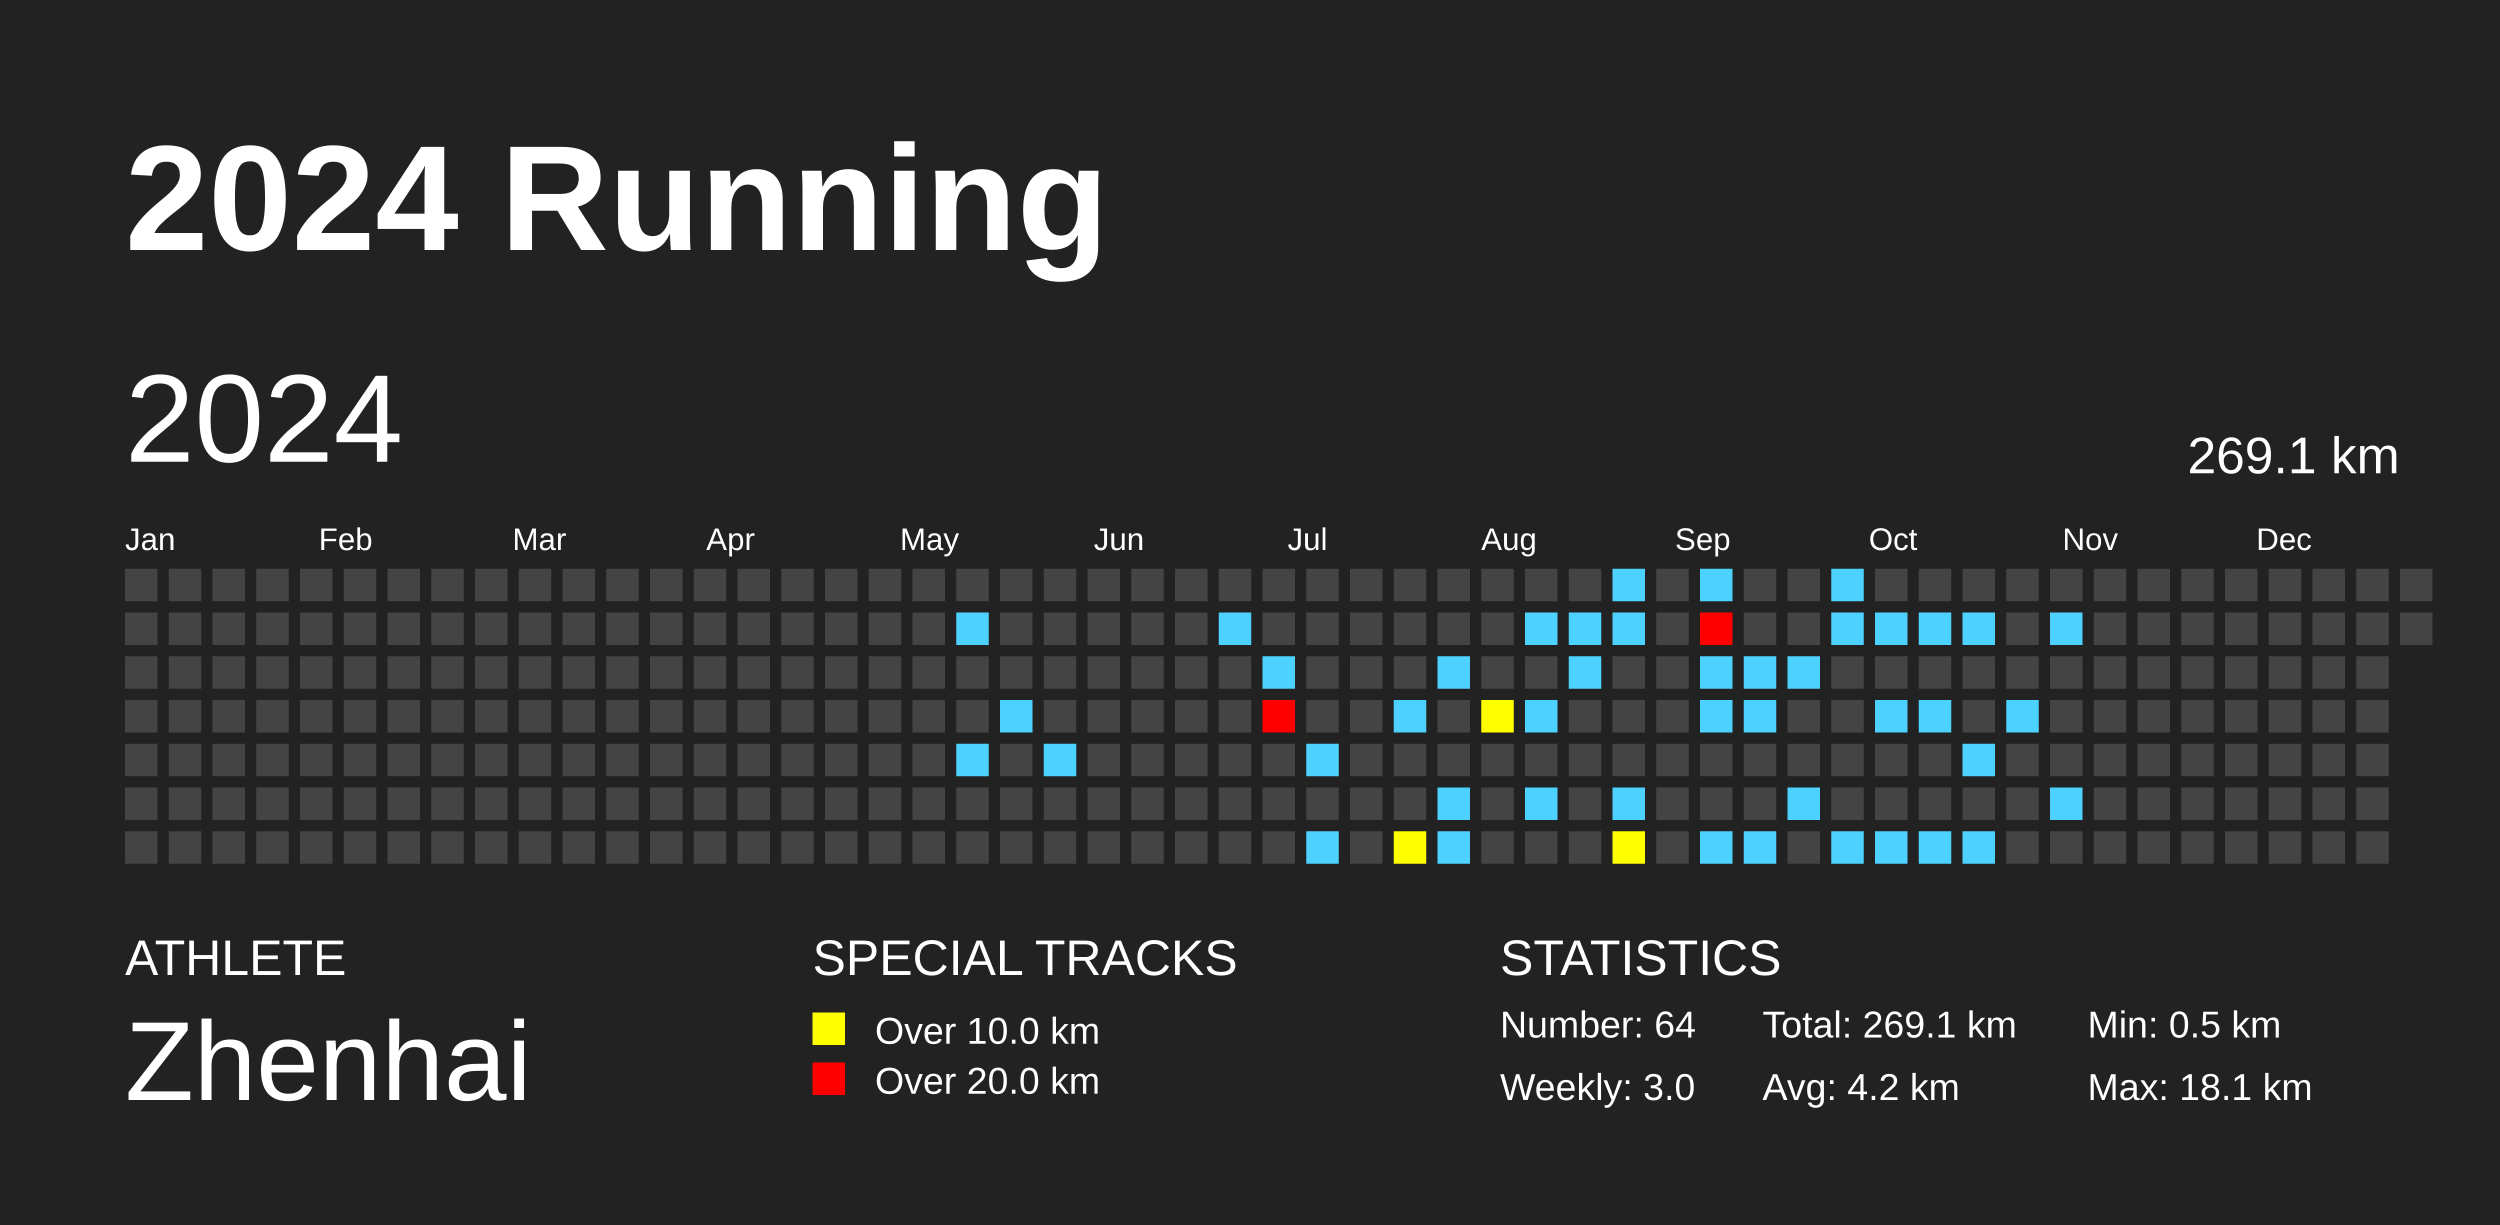
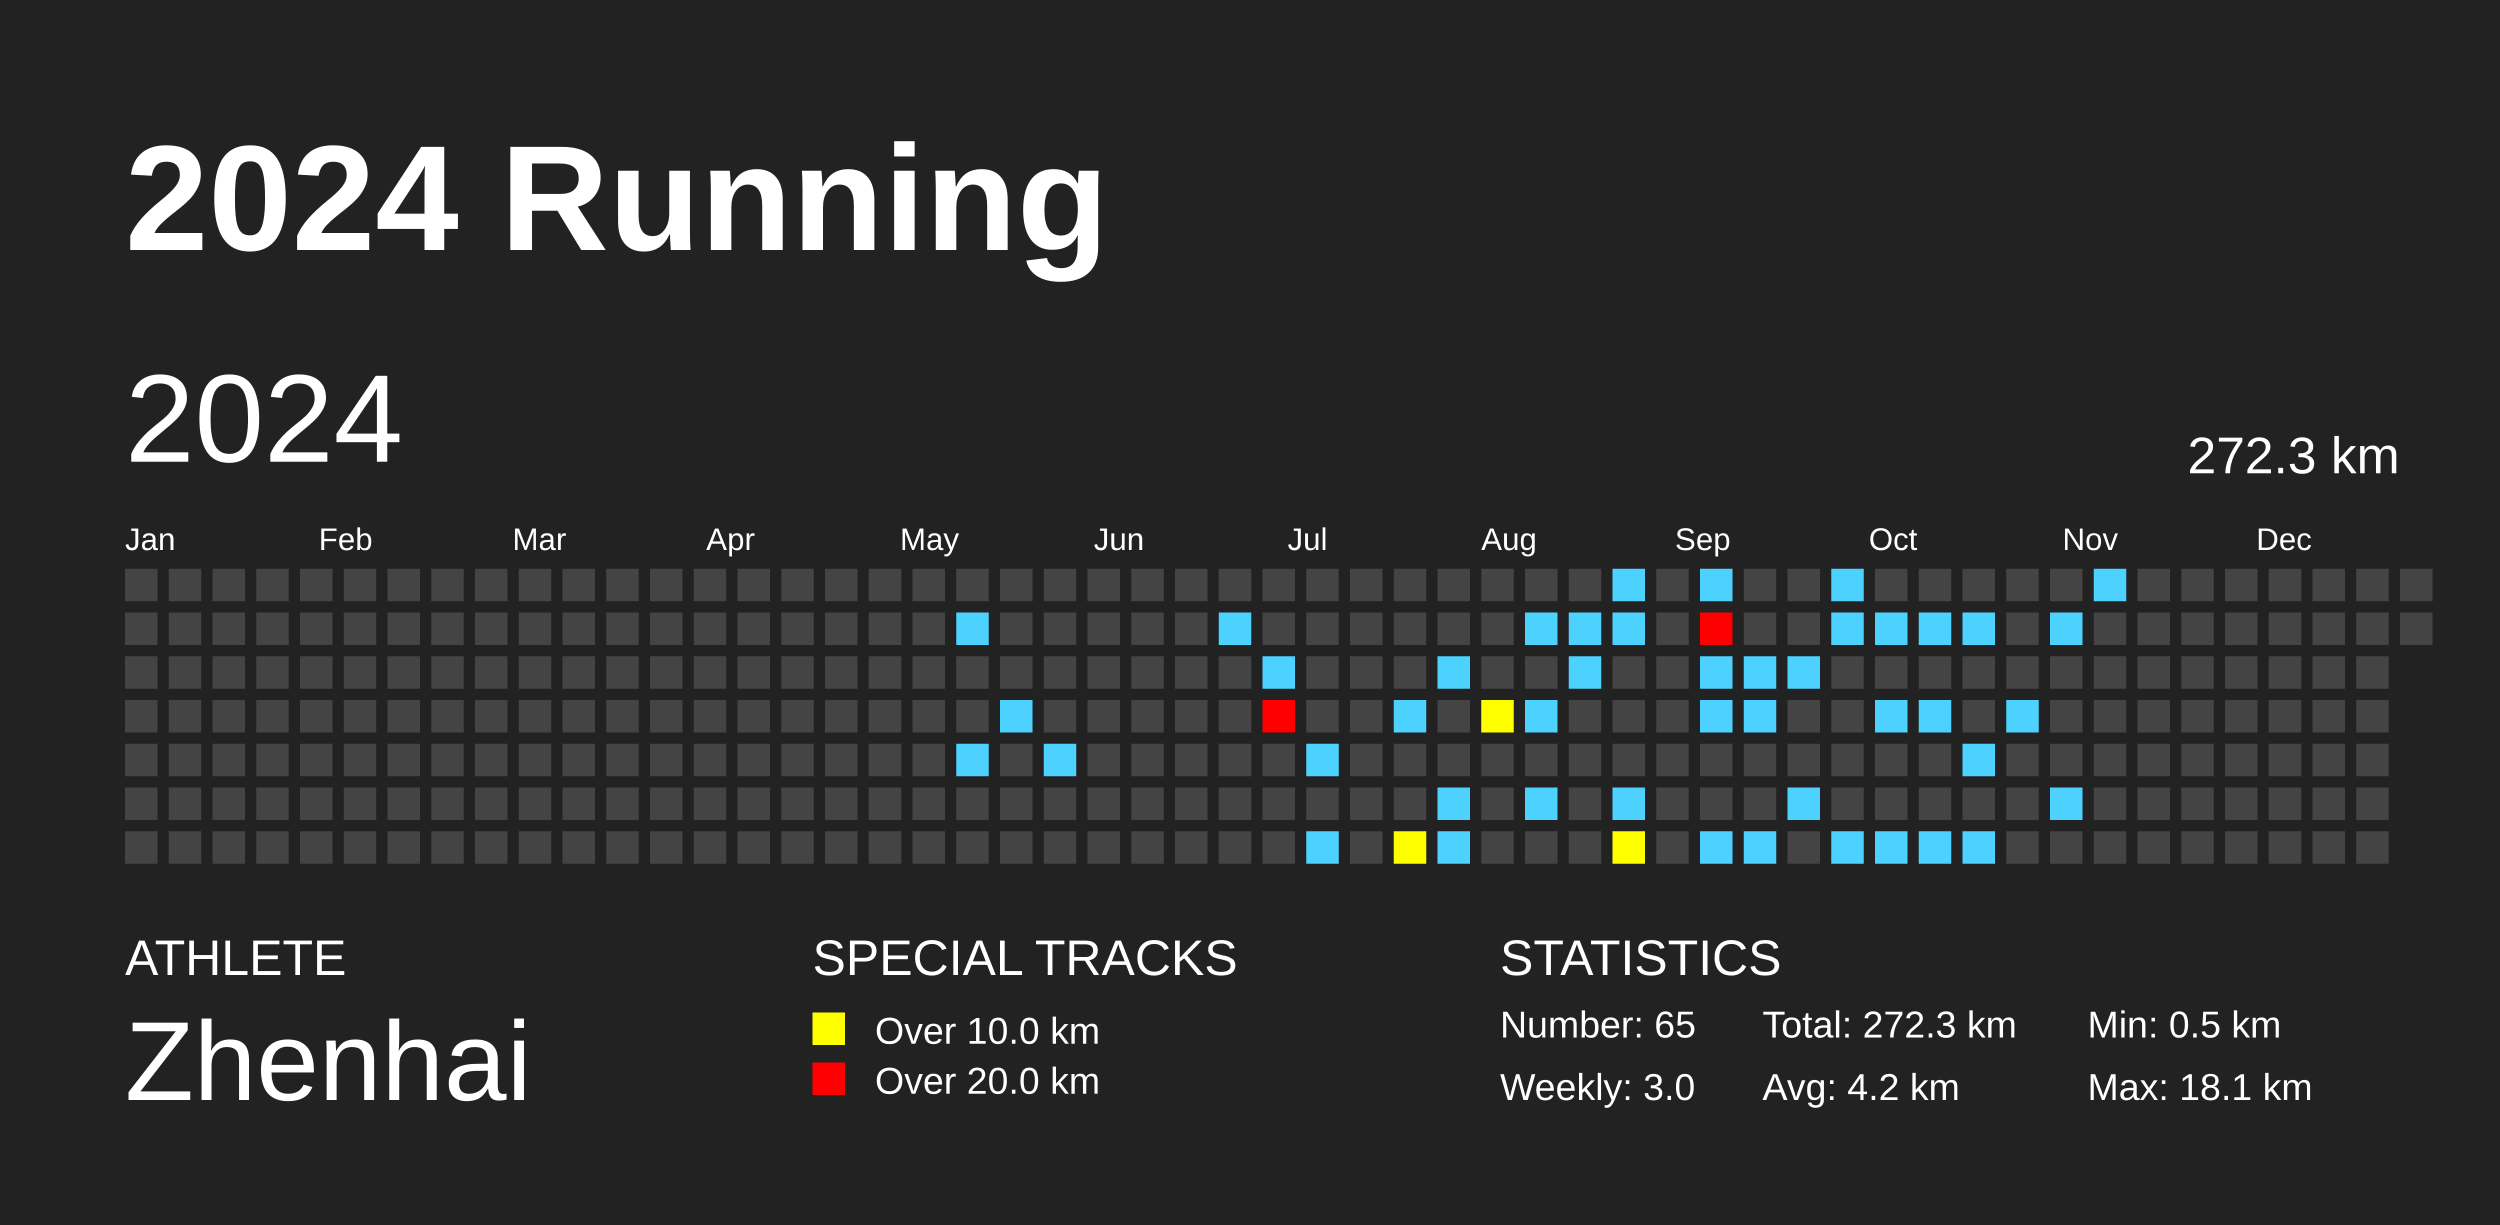
<svg xmlns="http://www.w3.org/2000/svg" baseProfile="full" height="98mm" version="1.1" viewBox="0,0,200,98" width="200mm">
  <defs />
  <rect fill="#222222" height="98" width="200" x="0" y="0" />
  <text fill="#FFFFFF" style="font-size:12px; font-family:Arial; font-weight:bold;" x="10" y="20">2024 Running</text>
  <text fill="#FFFFFF" style="font-size:4px; font-family:Arial" x="10" y="78">ATHLETE</text>
  <text fill="#FFFFFF" style="font-size:9px; font-family:Arial" x="10" y="88">Zhenhai</text>
  <text fill="#FFFFFF" style="font-size:4px; font-family:Arial" x="65" y="78">SPECIAL TRACKS</text>
  <rect fill="yellow" height="2.6" width="2.6" x="65" y="81" />
  <text fill="#FFFFFF" style="font-size:3px; font-family:Arial" x="70" y="83.5">Over 10.0 km</text>
  <rect fill="red" height="2.6" width="2.6" x="65" y="85" />
  <text fill="#FFFFFF" style="font-size:3px; font-family:Arial" x="70" y="87.5">Over 20.0 km</text>
  <text fill="#FFFFFF" style="font-size:4px; font-family:Arial" x="120" y="78">STATISTICS</text>
-   <text fill="#FFFFFF" style="font-size:3px; font-family:Arial" x="120" y="83">Number: 64</text>
+   <text fill="#FFFFFF" style="font-size:3px; font-family:Arial" x="120" y="83">Number: 65</text>
  <text fill="#FFFFFF" style="font-size:3px; font-family:Arial" x="120" y="88">Weekly: 3.0</text>
-   <text fill="#FFFFFF" style="font-size:3px; font-family:Arial" x="141" y="83">Total: 269.1 km</text>
+   <text fill="#FFFFFF" style="font-size:3px; font-family:Arial" x="141" y="83">Total: 272.3 km</text>
  <text fill="#FFFFFF" style="font-size:3px; font-family:Arial" x="141" y="88">Avg: 4.2 km</text>
  <text fill="#FFFFFF" style="font-size:3px; font-family:Arial" x="167" y="83">Min: 0.5 km</text>
  <text fill="#FFFFFF" style="font-size:3px; font-family:Arial" x="167" y="88">Max: 18.1 km</text>
  <text dominant-baseline="hanging" fill="#FFFFFF" style="font-size:10.0px; font-family:Arial;" x="10" y="30">2024</text>
-   <text dominant-baseline="hanging" fill="#FFFFFF" style="font-size:4.125px; font-family:Arial;" x="175" y="35">269.1 km</text>
+   <text dominant-baseline="hanging" fill="#FFFFFF" style="font-size:4.125px; font-family:Arial;" x="175" y="35">272.3 km</text>
  <text fill="#FFFFFF" style="font-size:2.5px; font-family:Arial" x="10.0" y="44">Jan</text>
  <text fill="#FFFFFF" style="font-size:2.5px; font-family:Arial" x="25.5" y="44">Feb</text>
  <text fill="#FFFFFF" style="font-size:2.5px; font-family:Arial" x="41.0" y="44">Mar</text>
  <text fill="#FFFFFF" style="font-size:2.5px; font-family:Arial" x="56.5" y="44">Apr</text>
  <text fill="#FFFFFF" style="font-size:2.5px; font-family:Arial" x="72.0" y="44">May</text>
  <text fill="#FFFFFF" style="font-size:2.5px; font-family:Arial" x="87.5" y="44">Jun</text>
  <text fill="#FFFFFF" style="font-size:2.5px; font-family:Arial" x="103.0" y="44">Jul</text>
  <text fill="#FFFFFF" style="font-size:2.5px; font-family:Arial" x="118.5" y="44">Aug</text>
  <text fill="#FFFFFF" style="font-size:2.5px; font-family:Arial" x="134.0" y="44">Sep</text>
  <text fill="#FFFFFF" style="font-size:2.5px; font-family:Arial" x="149.5" y="44">Oct</text>
  <text fill="#FFFFFF" style="font-size:2.5px; font-family:Arial" x="165.0" y="44">Nov</text>
  <text fill="#FFFFFF" style="font-size:2.5px; font-family:Arial" x="180.5" y="44">Dec</text>
  <rect fill="#444444" height="2.6" width="2.6" x="10.0" y="45.5" />
  <rect fill="#444444" height="2.6" width="2.6" x="10.0" y="49.0" />
  <rect fill="#444444" height="2.6" width="2.6" x="10.0" y="52.5" />
  <rect fill="#444444" height="2.6" width="2.6" x="10.0" y="56.0" />
  <rect fill="#444444" height="2.6" width="2.6" x="10.0" y="59.5" />
  <rect fill="#444444" height="2.6" width="2.6" x="10.0" y="63.0" />
  <rect fill="#444444" height="2.6" width="2.6" x="10.0" y="66.5" />
  <rect fill="#444444" height="2.6" width="2.6" x="13.5" y="45.5" />
  <rect fill="#444444" height="2.6" width="2.6" x="13.5" y="49.0" />
  <rect fill="#444444" height="2.6" width="2.6" x="13.5" y="52.5" />
  <rect fill="#444444" height="2.6" width="2.6" x="13.5" y="56.0" />
  <rect fill="#444444" height="2.6" width="2.6" x="13.5" y="59.5" />
  <rect fill="#444444" height="2.6" width="2.6" x="13.5" y="63.0" />
  <rect fill="#444444" height="2.6" width="2.6" x="13.5" y="66.5" />
  <rect fill="#444444" height="2.6" width="2.6" x="17.0" y="45.5" />
  <rect fill="#444444" height="2.6" width="2.6" x="17.0" y="49.0" />
  <rect fill="#444444" height="2.6" width="2.6" x="17.0" y="52.5" />
  <rect fill="#444444" height="2.6" width="2.6" x="17.0" y="56.0" />
  <rect fill="#444444" height="2.6" width="2.6" x="17.0" y="59.5" />
  <rect fill="#444444" height="2.6" width="2.6" x="17.0" y="63.0" />
  <rect fill="#444444" height="2.6" width="2.6" x="17.0" y="66.5" />
  <rect fill="#444444" height="2.6" width="2.6" x="20.5" y="45.5" />
  <rect fill="#444444" height="2.6" width="2.6" x="20.5" y="49.0" />
  <rect fill="#444444" height="2.6" width="2.6" x="20.5" y="52.5" />
  <rect fill="#444444" height="2.6" width="2.6" x="20.5" y="56.0" />
  <rect fill="#444444" height="2.6" width="2.6" x="20.5" y="59.5" />
  <rect fill="#444444" height="2.6" width="2.6" x="20.5" y="63.0" />
  <rect fill="#444444" height="2.6" width="2.6" x="20.5" y="66.5" />
  <rect fill="#444444" height="2.6" width="2.6" x="24.0" y="45.5" />
  <rect fill="#444444" height="2.6" width="2.6" x="24.0" y="49.0" />
  <rect fill="#444444" height="2.6" width="2.6" x="24.0" y="52.5" />
  <rect fill="#444444" height="2.6" width="2.6" x="24.0" y="56.0" />
  <rect fill="#444444" height="2.6" width="2.6" x="24.0" y="59.5" />
  <rect fill="#444444" height="2.6" width="2.6" x="24.0" y="63.0" />
  <rect fill="#444444" height="2.6" width="2.6" x="24.0" y="66.5" />
  <rect fill="#444444" height="2.6" width="2.6" x="27.5" y="45.5" />
  <rect fill="#444444" height="2.6" width="2.6" x="27.5" y="49.0" />
  <rect fill="#444444" height="2.6" width="2.6" x="27.5" y="52.5" />
  <rect fill="#444444" height="2.6" width="2.6" x="27.5" y="56.0" />
  <rect fill="#444444" height="2.6" width="2.6" x="27.5" y="59.5" />
  <rect fill="#444444" height="2.6" width="2.6" x="27.5" y="63.0" />
  <rect fill="#444444" height="2.6" width="2.6" x="27.5" y="66.5" />
  <rect fill="#444444" height="2.6" width="2.6" x="31.0" y="45.5" />
  <rect fill="#444444" height="2.6" width="2.6" x="31.0" y="49.0" />
  <rect fill="#444444" height="2.6" width="2.6" x="31.0" y="52.5" />
  <rect fill="#444444" height="2.6" width="2.6" x="31.0" y="56.0" />
  <rect fill="#444444" height="2.6" width="2.6" x="31.0" y="59.5" />
  <rect fill="#444444" height="2.6" width="2.6" x="31.0" y="63.0" />
  <rect fill="#444444" height="2.6" width="2.6" x="31.0" y="66.5" />
  <rect fill="#444444" height="2.6" width="2.6" x="34.5" y="45.5" />
  <rect fill="#444444" height="2.6" width="2.6" x="34.5" y="49.0" />
  <rect fill="#444444" height="2.6" width="2.6" x="34.5" y="52.5" />
  <rect fill="#444444" height="2.6" width="2.6" x="34.5" y="56.0" />
  <rect fill="#444444" height="2.6" width="2.6" x="34.5" y="59.5" />
  <rect fill="#444444" height="2.6" width="2.6" x="34.5" y="63.0" />
  <rect fill="#444444" height="2.6" width="2.6" x="34.5" y="66.5" />
  <rect fill="#444444" height="2.6" width="2.6" x="38.0" y="45.5" />
  <rect fill="#444444" height="2.6" width="2.6" x="38.0" y="49.0" />
  <rect fill="#444444" height="2.6" width="2.6" x="38.0" y="52.5" />
  <rect fill="#444444" height="2.6" width="2.6" x="38.0" y="56.0" />
  <rect fill="#444444" height="2.6" width="2.6" x="38.0" y="59.5" />
  <rect fill="#444444" height="2.6" width="2.6" x="38.0" y="63.0" />
  <rect fill="#444444" height="2.6" width="2.6" x="38.0" y="66.5" />
  <rect fill="#444444" height="2.6" width="2.6" x="41.5" y="45.5" />
  <rect fill="#444444" height="2.6" width="2.6" x="41.5" y="49.0" />
  <rect fill="#444444" height="2.6" width="2.6" x="41.5" y="52.5" />
  <rect fill="#444444" height="2.6" width="2.6" x="41.5" y="56.0" />
  <rect fill="#444444" height="2.6" width="2.6" x="41.5" y="59.5" />
  <rect fill="#444444" height="2.6" width="2.6" x="41.5" y="63.0" />
  <rect fill="#444444" height="2.6" width="2.6" x="41.5" y="66.5" />
  <rect fill="#444444" height="2.6" width="2.6" x="45.0" y="45.5" />
  <rect fill="#444444" height="2.6" width="2.6" x="45.0" y="49.0" />
  <rect fill="#444444" height="2.6" width="2.6" x="45.0" y="52.5" />
  <rect fill="#444444" height="2.6" width="2.6" x="45.0" y="56.0" />
  <rect fill="#444444" height="2.6" width="2.6" x="45.0" y="59.5" />
  <rect fill="#444444" height="2.6" width="2.6" x="45.0" y="63.0" />
  <rect fill="#444444" height="2.6" width="2.6" x="45.0" y="66.5" />
  <rect fill="#444444" height="2.6" width="2.6" x="48.5" y="45.5" />
  <rect fill="#444444" height="2.6" width="2.6" x="48.5" y="49.0" />
  <rect fill="#444444" height="2.6" width="2.6" x="48.5" y="52.5" />
  <rect fill="#444444" height="2.6" width="2.6" x="48.5" y="56.0" />
  <rect fill="#444444" height="2.6" width="2.6" x="48.5" y="59.5" />
  <rect fill="#444444" height="2.6" width="2.6" x="48.5" y="63.0" />
  <rect fill="#444444" height="2.6" width="2.6" x="48.5" y="66.5" />
  <rect fill="#444444" height="2.6" width="2.6" x="52.0" y="45.5" />
  <rect fill="#444444" height="2.6" width="2.6" x="52.0" y="49.0" />
  <rect fill="#444444" height="2.6" width="2.6" x="52.0" y="52.5" />
  <rect fill="#444444" height="2.6" width="2.6" x="52.0" y="56.0" />
  <rect fill="#444444" height="2.6" width="2.6" x="52.0" y="59.5" />
  <rect fill="#444444" height="2.6" width="2.6" x="52.0" y="63.0" />
  <rect fill="#444444" height="2.6" width="2.6" x="52.0" y="66.5" />
  <rect fill="#444444" height="2.6" width="2.6" x="55.5" y="45.5" />
  <rect fill="#444444" height="2.6" width="2.6" x="55.5" y="49.0" />
  <rect fill="#444444" height="2.6" width="2.6" x="55.5" y="52.5" />
  <rect fill="#444444" height="2.6" width="2.6" x="55.5" y="56.0" />
  <rect fill="#444444" height="2.6" width="2.6" x="55.5" y="59.5" />
  <rect fill="#444444" height="2.6" width="2.6" x="55.5" y="63.0" />
  <rect fill="#444444" height="2.6" width="2.6" x="55.5" y="66.5" />
  <rect fill="#444444" height="2.6" width="2.6" x="59.0" y="45.5" />
  <rect fill="#444444" height="2.6" width="2.6" x="59.0" y="49.0" />
  <rect fill="#444444" height="2.6" width="2.6" x="59.0" y="52.5" />
  <rect fill="#444444" height="2.6" width="2.6" x="59.0" y="56.0" />
  <rect fill="#444444" height="2.6" width="2.6" x="59.0" y="59.5" />
  <rect fill="#444444" height="2.6" width="2.6" x="59.0" y="63.0" />
  <rect fill="#444444" height="2.6" width="2.6" x="59.0" y="66.5" />
  <rect fill="#444444" height="2.6" width="2.6" x="62.5" y="45.5" />
  <rect fill="#444444" height="2.6" width="2.6" x="62.5" y="49.0" />
  <rect fill="#444444" height="2.6" width="2.6" x="62.5" y="52.5" />
  <rect fill="#444444" height="2.6" width="2.6" x="62.5" y="56.0" />
  <rect fill="#444444" height="2.6" width="2.6" x="62.5" y="59.5" />
  <rect fill="#444444" height="2.6" width="2.6" x="62.5" y="63.0" />
  <rect fill="#444444" height="2.6" width="2.6" x="62.5" y="66.5" />
  <rect fill="#444444" height="2.6" width="2.6" x="66.0" y="45.5" />
  <rect fill="#444444" height="2.6" width="2.6" x="66.0" y="49.0" />
  <rect fill="#444444" height="2.6" width="2.6" x="66.0" y="52.5" />
  <rect fill="#444444" height="2.6" width="2.6" x="66.0" y="56.0" />
  <rect fill="#444444" height="2.6" width="2.6" x="66.0" y="59.5" />
  <rect fill="#444444" height="2.6" width="2.6" x="66.0" y="63.0" />
  <rect fill="#444444" height="2.6" width="2.6" x="66.0" y="66.5" />
  <rect fill="#444444" height="2.6" width="2.6" x="69.5" y="45.5" />
  <rect fill="#444444" height="2.6" width="2.6" x="69.5" y="49.0" />
  <rect fill="#444444" height="2.6" width="2.6" x="69.5" y="52.5" />
  <rect fill="#444444" height="2.6" width="2.6" x="69.5" y="56.0" />
  <rect fill="#444444" height="2.6" width="2.6" x="69.5" y="59.5" />
  <rect fill="#444444" height="2.6" width="2.6" x="69.5" y="63.0" />
  <rect fill="#444444" height="2.6" width="2.6" x="69.5" y="66.5" />
  <rect fill="#444444" height="2.6" width="2.6" x="73.0" y="45.5" />
  <rect fill="#444444" height="2.6" width="2.6" x="73.0" y="49.0" />
  <rect fill="#444444" height="2.6" width="2.6" x="73.0" y="52.5" />
  <rect fill="#444444" height="2.6" width="2.6" x="73.0" y="56.0" />
  <rect fill="#444444" height="2.6" width="2.6" x="73.0" y="59.5" />
  <rect fill="#444444" height="2.6" width="2.6" x="73.0" y="63.0" />
  <rect fill="#444444" height="2.6" width="2.6" x="73.0" y="66.5" />
  <rect fill="#444444" height="2.6" width="2.6" x="76.5" y="45.5" />
  <rect fill="#4DD2FF" height="2.6" width="2.6" x="76.5" y="49.0" />
  <rect fill="#444444" height="2.6" width="2.6" x="76.5" y="52.5" />
  <rect fill="#444444" height="2.6" width="2.6" x="76.5" y="56.0" />
  <rect fill="#4DD2FF" height="2.6" width="2.6" x="76.5" y="59.5" />
  <rect fill="#444444" height="2.6" width="2.6" x="76.5" y="63.0" />
  <rect fill="#444444" height="2.6" width="2.6" x="76.5" y="66.5" />
  <rect fill="#444444" height="2.6" width="2.6" x="80.0" y="45.5" />
  <rect fill="#444444" height="2.6" width="2.6" x="80.0" y="49.0" />
  <rect fill="#444444" height="2.6" width="2.6" x="80.0" y="52.5" />
  <rect fill="#4DD2FF" height="2.6" width="2.6" x="80.0" y="56.0" />
  <rect fill="#444444" height="2.6" width="2.6" x="80.0" y="59.5" />
  <rect fill="#444444" height="2.6" width="2.6" x="80.0" y="63.0" />
  <rect fill="#444444" height="2.6" width="2.6" x="80.0" y="66.5" />
  <rect fill="#444444" height="2.6" width="2.6" x="83.5" y="45.5" />
  <rect fill="#444444" height="2.6" width="2.6" x="83.5" y="49.0" />
  <rect fill="#444444" height="2.6" width="2.6" x="83.5" y="52.5" />
  <rect fill="#444444" height="2.6" width="2.6" x="83.5" y="56.0" />
  <rect fill="#4DD2FF" height="2.6" width="2.6" x="83.5" y="59.5" />
  <rect fill="#444444" height="2.6" width="2.6" x="83.5" y="63.0" />
  <rect fill="#444444" height="2.6" width="2.6" x="83.5" y="66.5" />
  <rect fill="#444444" height="2.6" width="2.6" x="87.0" y="45.5" />
  <rect fill="#444444" height="2.6" width="2.6" x="87.0" y="49.0" />
  <rect fill="#444444" height="2.6" width="2.6" x="87.0" y="52.5" />
  <rect fill="#444444" height="2.6" width="2.6" x="87.0" y="56.0" />
  <rect fill="#444444" height="2.6" width="2.6" x="87.0" y="59.5" />
  <rect fill="#444444" height="2.6" width="2.6" x="87.0" y="63.0" />
  <rect fill="#444444" height="2.6" width="2.6" x="87.0" y="66.5" />
  <rect fill="#444444" height="2.6" width="2.6" x="90.5" y="45.5" />
  <rect fill="#444444" height="2.6" width="2.6" x="90.5" y="49.0" />
  <rect fill="#444444" height="2.6" width="2.6" x="90.5" y="52.5" />
  <rect fill="#444444" height="2.6" width="2.6" x="90.5" y="56.0" />
  <rect fill="#444444" height="2.6" width="2.6" x="90.5" y="59.5" />
  <rect fill="#444444" height="2.6" width="2.6" x="90.5" y="63.0" />
  <rect fill="#444444" height="2.6" width="2.6" x="90.5" y="66.5" />
  <rect fill="#444444" height="2.6" width="2.6" x="94.0" y="45.5" />
  <rect fill="#444444" height="2.6" width="2.6" x="94.0" y="49.0" />
  <rect fill="#444444" height="2.6" width="2.6" x="94.0" y="52.5" />
  <rect fill="#444444" height="2.6" width="2.6" x="94.0" y="56.0" />
  <rect fill="#444444" height="2.6" width="2.6" x="94.0" y="59.5" />
  <rect fill="#444444" height="2.6" width="2.6" x="94.0" y="63.0" />
  <rect fill="#444444" height="2.6" width="2.6" x="94.0" y="66.5" />
  <rect fill="#444444" height="2.6" width="2.6" x="97.5" y="45.5" />
  <rect fill="#4DD2FF" height="2.6" width="2.6" x="97.5" y="49.0" />
  <rect fill="#444444" height="2.6" width="2.6" x="97.5" y="52.5" />
  <rect fill="#444444" height="2.6" width="2.6" x="97.5" y="56.0" />
  <rect fill="#444444" height="2.6" width="2.6" x="97.5" y="59.5" />
  <rect fill="#444444" height="2.6" width="2.6" x="97.5" y="63.0" />
  <rect fill="#444444" height="2.6" width="2.6" x="97.5" y="66.5" />
  <rect fill="#444444" height="2.6" width="2.6" x="101.0" y="45.5" />
  <rect fill="#444444" height="2.6" width="2.6" x="101.0" y="49.0" />
  <rect fill="#4DD2FF" height="2.6" width="2.6" x="101.0" y="52.5" />
  <rect fill="red" height="2.6" width="2.6" x="101.0" y="56.0" />
  <rect fill="#444444" height="2.6" width="2.6" x="101.0" y="59.5" />
  <rect fill="#444444" height="2.6" width="2.6" x="101.0" y="63.0" />
  <rect fill="#444444" height="2.6" width="2.6" x="101.0" y="66.5" />
  <rect fill="#444444" height="2.6" width="2.6" x="104.5" y="45.5" />
  <rect fill="#444444" height="2.6" width="2.6" x="104.5" y="49.0" />
  <rect fill="#444444" height="2.6" width="2.6" x="104.5" y="52.5" />
  <rect fill="#444444" height="2.6" width="2.6" x="104.5" y="56.0" />
  <rect fill="#4DD2FF" height="2.6" width="2.6" x="104.5" y="59.5" />
  <rect fill="#444444" height="2.6" width="2.6" x="104.5" y="63.0" />
  <rect fill="#4DD2FF" height="2.6" width="2.6" x="104.5" y="66.5" />
  <rect fill="#444444" height="2.6" width="2.6" x="108.0" y="45.5" />
  <rect fill="#444444" height="2.6" width="2.6" x="108.0" y="49.0" />
  <rect fill="#444444" height="2.6" width="2.6" x="108.0" y="52.5" />
  <rect fill="#444444" height="2.6" width="2.6" x="108.0" y="56.0" />
  <rect fill="#444444" height="2.6" width="2.6" x="108.0" y="59.5" />
  <rect fill="#444444" height="2.6" width="2.6" x="108.0" y="63.0" />
  <rect fill="#444444" height="2.6" width="2.6" x="108.0" y="66.5" />
  <rect fill="#444444" height="2.6" width="2.6" x="111.5" y="45.5" />
  <rect fill="#444444" height="2.6" width="2.6" x="111.5" y="49.0" />
  <rect fill="#444444" height="2.6" width="2.6" x="111.5" y="52.5" />
  <rect fill="#4DD2FF" height="2.6" width="2.6" x="111.5" y="56.0" />
  <rect fill="#444444" height="2.6" width="2.6" x="111.5" y="59.5" />
  <rect fill="#444444" height="2.6" width="2.6" x="111.5" y="63.0" />
  <rect fill="yellow" height="2.6" width="2.6" x="111.5" y="66.5" />
  <rect fill="#444444" height="2.6" width="2.6" x="115.0" y="45.5" />
  <rect fill="#444444" height="2.6" width="2.6" x="115.0" y="49.0" />
  <rect fill="#4DD2FF" height="2.6" width="2.6" x="115.0" y="52.5" />
  <rect fill="#444444" height="2.6" width="2.6" x="115.0" y="56.0" />
  <rect fill="#444444" height="2.6" width="2.6" x="115.0" y="59.5" />
  <rect fill="#4DD2FF" height="2.6" width="2.6" x="115.0" y="63.0" />
  <rect fill="#4DD2FF" height="2.6" width="2.6" x="115.0" y="66.5" />
  <rect fill="#444444" height="2.6" width="2.6" x="118.5" y="45.5" />
  <rect fill="#444444" height="2.6" width="2.6" x="118.5" y="49.0" />
  <rect fill="#444444" height="2.6" width="2.6" x="118.5" y="52.5" />
  <rect fill="yellow" height="2.6" width="2.6" x="118.5" y="56.0" />
  <rect fill="#444444" height="2.6" width="2.6" x="118.5" y="59.5" />
  <rect fill="#444444" height="2.6" width="2.6" x="118.5" y="63.0" />
  <rect fill="#444444" height="2.6" width="2.6" x="118.5" y="66.5" />
  <rect fill="#444444" height="2.6" width="2.6" x="122.0" y="45.5" />
  <rect fill="#4DD2FF" height="2.6" width="2.6" x="122.0" y="49.0" />
  <rect fill="#444444" height="2.6" width="2.6" x="122.0" y="52.5" />
  <rect fill="#4DD2FF" height="2.6" width="2.6" x="122.0" y="56.0" />
  <rect fill="#444444" height="2.6" width="2.6" x="122.0" y="59.5" />
  <rect fill="#4DD2FF" height="2.6" width="2.6" x="122.0" y="63.0" />
  <rect fill="#444444" height="2.6" width="2.6" x="122.0" y="66.5" />
  <rect fill="#444444" height="2.6" width="2.6" x="125.5" y="45.5" />
  <rect fill="#4DD2FF" height="2.6" width="2.6" x="125.5" y="49.0" />
  <rect fill="#4DD2FF" height="2.6" width="2.6" x="125.5" y="52.5" />
  <rect fill="#444444" height="2.6" width="2.6" x="125.5" y="56.0" />
  <rect fill="#444444" height="2.6" width="2.6" x="125.5" y="59.5" />
  <rect fill="#444444" height="2.6" width="2.6" x="125.5" y="63.0" />
  <rect fill="#444444" height="2.6" width="2.6" x="125.5" y="66.5" />
  <rect fill="#4DD2FF" height="2.6" width="2.6" x="129.0" y="45.5" />
  <rect fill="#4DD2FF" height="2.6" width="2.6" x="129.0" y="49.0" />
  <rect fill="#444444" height="2.6" width="2.6" x="129.0" y="52.5" />
  <rect fill="#444444" height="2.6" width="2.6" x="129.0" y="56.0" />
  <rect fill="#444444" height="2.6" width="2.6" x="129.0" y="59.5" />
  <rect fill="#4DD2FF" height="2.6" width="2.6" x="129.0" y="63.0" />
  <rect fill="yellow" height="2.6" width="2.6" x="129.0" y="66.5" />
  <rect fill="#444444" height="2.6" width="2.6" x="132.5" y="45.5" />
  <rect fill="#444444" height="2.6" width="2.6" x="132.5" y="49.0" />
  <rect fill="#444444" height="2.6" width="2.6" x="132.5" y="52.5" />
  <rect fill="#444444" height="2.6" width="2.6" x="132.5" y="56.0" />
  <rect fill="#444444" height="2.6" width="2.6" x="132.5" y="59.5" />
  <rect fill="#444444" height="2.6" width="2.6" x="132.5" y="63.0" />
  <rect fill="#444444" height="2.6" width="2.6" x="132.5" y="66.5" />
  <rect fill="#4DD2FF" height="2.6" width="2.6" x="136.0" y="45.5" />
  <rect fill="red" height="2.6" width="2.6" x="136.0" y="49.0" />
  <rect fill="#4DD2FF" height="2.6" width="2.6" x="136.0" y="52.5" />
  <rect fill="#4DD2FF" height="2.6" width="2.6" x="136.0" y="56.0" />
  <rect fill="#444444" height="2.6" width="2.6" x="136.0" y="59.5" />
  <rect fill="#444444" height="2.6" width="2.6" x="136.0" y="63.0" />
  <rect fill="#4DD2FF" height="2.6" width="2.6" x="136.0" y="66.5" />
  <rect fill="#444444" height="2.6" width="2.6" x="139.5" y="45.5" />
  <rect fill="#444444" height="2.6" width="2.6" x="139.5" y="49.0" />
  <rect fill="#4DD2FF" height="2.6" width="2.6" x="139.5" y="52.5" />
  <rect fill="#4DD2FF" height="2.6" width="2.6" x="139.5" y="56.0" />
  <rect fill="#444444" height="2.6" width="2.6" x="139.5" y="59.5" />
  <rect fill="#444444" height="2.6" width="2.6" x="139.5" y="63.0" />
  <rect fill="#4DD2FF" height="2.6" width="2.6" x="139.5" y="66.5" />
  <rect fill="#444444" height="2.6" width="2.6" x="143.0" y="45.5" />
  <rect fill="#444444" height="2.6" width="2.6" x="143.0" y="49.0" />
  <rect fill="#4DD2FF" height="2.6" width="2.6" x="143.0" y="52.5" />
  <rect fill="#444444" height="2.6" width="2.6" x="143.0" y="56.0" />
  <rect fill="#444444" height="2.6" width="2.6" x="143.0" y="59.5" />
  <rect fill="#4DD2FF" height="2.6" width="2.6" x="143.0" y="63.0" />
  <rect fill="#444444" height="2.6" width="2.6" x="143.0" y="66.5" />
  <rect fill="#4DD2FF" height="2.6" width="2.6" x="146.5" y="45.5" />
  <rect fill="#4DD2FF" height="2.6" width="2.6" x="146.5" y="49.0" />
  <rect fill="#444444" height="2.6" width="2.6" x="146.5" y="52.5" />
  <rect fill="#444444" height="2.6" width="2.6" x="146.5" y="56.0" />
  <rect fill="#444444" height="2.6" width="2.6" x="146.5" y="59.5" />
  <rect fill="#444444" height="2.6" width="2.6" x="146.5" y="63.0" />
  <rect fill="#4DD2FF" height="2.6" width="2.6" x="146.5" y="66.5" />
  <rect fill="#444444" height="2.6" width="2.6" x="150.0" y="45.5" />
  <rect fill="#4DD2FF" height="2.6" width="2.6" x="150.0" y="49.0" />
  <rect fill="#444444" height="2.6" width="2.6" x="150.0" y="52.5" />
  <rect fill="#4DD2FF" height="2.6" width="2.6" x="150.0" y="56.0" />
  <rect fill="#444444" height="2.6" width="2.6" x="150.0" y="59.5" />
  <rect fill="#444444" height="2.6" width="2.6" x="150.0" y="63.0" />
  <rect fill="#4DD2FF" height="2.6" width="2.6" x="150.0" y="66.5" />
  <rect fill="#444444" height="2.6" width="2.6" x="153.5" y="45.5" />
  <rect fill="#4DD2FF" height="2.6" width="2.6" x="153.5" y="49.0" />
  <rect fill="#444444" height="2.6" width="2.6" x="153.5" y="52.5" />
  <rect fill="#4DD2FF" height="2.6" width="2.6" x="153.5" y="56.0" />
  <rect fill="#444444" height="2.6" width="2.6" x="153.5" y="59.5" />
  <rect fill="#444444" height="2.6" width="2.6" x="153.5" y="63.0" />
  <rect fill="#4DD2FF" height="2.6" width="2.6" x="153.5" y="66.5" />
  <rect fill="#444444" height="2.6" width="2.6" x="157.0" y="45.5" />
  <rect fill="#4DD2FF" height="2.6" width="2.6" x="157.0" y="49.0" />
  <rect fill="#444444" height="2.6" width="2.6" x="157.0" y="52.5" />
  <rect fill="#444444" height="2.6" width="2.6" x="157.0" y="56.0" />
  <rect fill="#4DD2FF" height="2.6" width="2.6" x="157.0" y="59.5" />
  <rect fill="#444444" height="2.6" width="2.6" x="157.0" y="63.0" />
  <rect fill="#4DD2FF" height="2.6" width="2.6" x="157.0" y="66.5" />
  <rect fill="#444444" height="2.6" width="2.6" x="160.5" y="45.5" />
  <rect fill="#444444" height="2.6" width="2.6" x="160.5" y="49.0" />
  <rect fill="#444444" height="2.6" width="2.6" x="160.5" y="52.5" />
  <rect fill="#4DD2FF" height="2.6" width="2.6" x="160.5" y="56.0" />
  <rect fill="#444444" height="2.6" width="2.6" x="160.5" y="59.5" />
  <rect fill="#444444" height="2.6" width="2.6" x="160.5" y="63.0" />
  <rect fill="#444444" height="2.6" width="2.6" x="160.5" y="66.5" />
  <rect fill="#444444" height="2.6" width="2.6" x="164.0" y="45.5" />
  <rect fill="#4DD2FF" height="2.6" width="2.6" x="164.0" y="49.0" />
  <rect fill="#444444" height="2.6" width="2.6" x="164.0" y="52.5" />
  <rect fill="#444444" height="2.6" width="2.6" x="164.0" y="56.0" />
  <rect fill="#444444" height="2.6" width="2.6" x="164.0" y="59.5" />
  <rect fill="#4DD2FF" height="2.6" width="2.6" x="164.0" y="63.0" />
  <rect fill="#444444" height="2.6" width="2.6" x="164.0" y="66.5" />
-   <rect fill="#444444" height="2.6" width="2.6" x="167.5" y="45.5" />
+   <rect fill="#4DD2FF" height="2.6" width="2.6" x="167.5" y="45.5" />
  <rect fill="#444444" height="2.6" width="2.6" x="167.5" y="49.0" />
  <rect fill="#444444" height="2.6" width="2.6" x="167.5" y="52.5" />
  <rect fill="#444444" height="2.6" width="2.6" x="167.5" y="56.0" />
  <rect fill="#444444" height="2.6" width="2.6" x="167.5" y="59.5" />
  <rect fill="#444444" height="2.6" width="2.6" x="167.5" y="63.0" />
  <rect fill="#444444" height="2.6" width="2.6" x="167.5" y="66.5" />
  <rect fill="#444444" height="2.6" width="2.6" x="171.0" y="45.5" />
  <rect fill="#444444" height="2.6" width="2.6" x="171.0" y="49.0" />
  <rect fill="#444444" height="2.6" width="2.6" x="171.0" y="52.5" />
  <rect fill="#444444" height="2.6" width="2.6" x="171.0" y="56.0" />
  <rect fill="#444444" height="2.6" width="2.6" x="171.0" y="59.5" />
  <rect fill="#444444" height="2.6" width="2.6" x="171.0" y="63.0" />
  <rect fill="#444444" height="2.6" width="2.6" x="171.0" y="66.5" />
  <rect fill="#444444" height="2.6" width="2.6" x="174.5" y="45.5" />
  <rect fill="#444444" height="2.6" width="2.6" x="174.5" y="49.0" />
  <rect fill="#444444" height="2.6" width="2.6" x="174.5" y="52.5" />
  <rect fill="#444444" height="2.6" width="2.6" x="174.5" y="56.0" />
  <rect fill="#444444" height="2.6" width="2.6" x="174.5" y="59.5" />
  <rect fill="#444444" height="2.6" width="2.6" x="174.5" y="63.0" />
  <rect fill="#444444" height="2.6" width="2.6" x="174.5" y="66.5" />
  <rect fill="#444444" height="2.6" width="2.6" x="178.0" y="45.5" />
  <rect fill="#444444" height="2.6" width="2.6" x="178.0" y="49.0" />
  <rect fill="#444444" height="2.6" width="2.6" x="178.0" y="52.5" />
  <rect fill="#444444" height="2.6" width="2.6" x="178.0" y="56.0" />
  <rect fill="#444444" height="2.6" width="2.6" x="178.0" y="59.5" />
  <rect fill="#444444" height="2.6" width="2.6" x="178.0" y="63.0" />
  <rect fill="#444444" height="2.6" width="2.6" x="178.0" y="66.5" />
  <rect fill="#444444" height="2.6" width="2.6" x="181.5" y="45.5" />
  <rect fill="#444444" height="2.6" width="2.6" x="181.5" y="49.0" />
  <rect fill="#444444" height="2.6" width="2.6" x="181.5" y="52.5" />
  <rect fill="#444444" height="2.6" width="2.6" x="181.5" y="56.0" />
  <rect fill="#444444" height="2.6" width="2.6" x="181.5" y="59.5" />
  <rect fill="#444444" height="2.6" width="2.6" x="181.5" y="63.0" />
  <rect fill="#444444" height="2.6" width="2.6" x="181.5" y="66.5" />
  <rect fill="#444444" height="2.6" width="2.6" x="185.0" y="45.5" />
  <rect fill="#444444" height="2.6" width="2.6" x="185.0" y="49.0" />
  <rect fill="#444444" height="2.6" width="2.6" x="185.0" y="52.5" />
  <rect fill="#444444" height="2.6" width="2.6" x="185.0" y="56.0" />
  <rect fill="#444444" height="2.6" width="2.6" x="185.0" y="59.5" />
  <rect fill="#444444" height="2.6" width="2.6" x="185.0" y="63.0" />
  <rect fill="#444444" height="2.6" width="2.6" x="185.0" y="66.5" />
  <rect fill="#444444" height="2.6" width="2.6" x="188.5" y="45.5" />
  <rect fill="#444444" height="2.6" width="2.6" x="188.5" y="49.0" />
  <rect fill="#444444" height="2.6" width="2.6" x="188.5" y="52.5" />
  <rect fill="#444444" height="2.6" width="2.6" x="188.5" y="56.0" />
  <rect fill="#444444" height="2.6" width="2.6" x="188.5" y="59.5" />
  <rect fill="#444444" height="2.6" width="2.6" x="188.5" y="63.0" />
  <rect fill="#444444" height="2.6" width="2.6" x="188.5" y="66.5" />
  <rect fill="#444444" height="2.6" width="2.6" x="192.0" y="45.5" />
  <rect fill="#444444" height="2.6" width="2.6" x="192.0" y="49.0" />
</svg>
